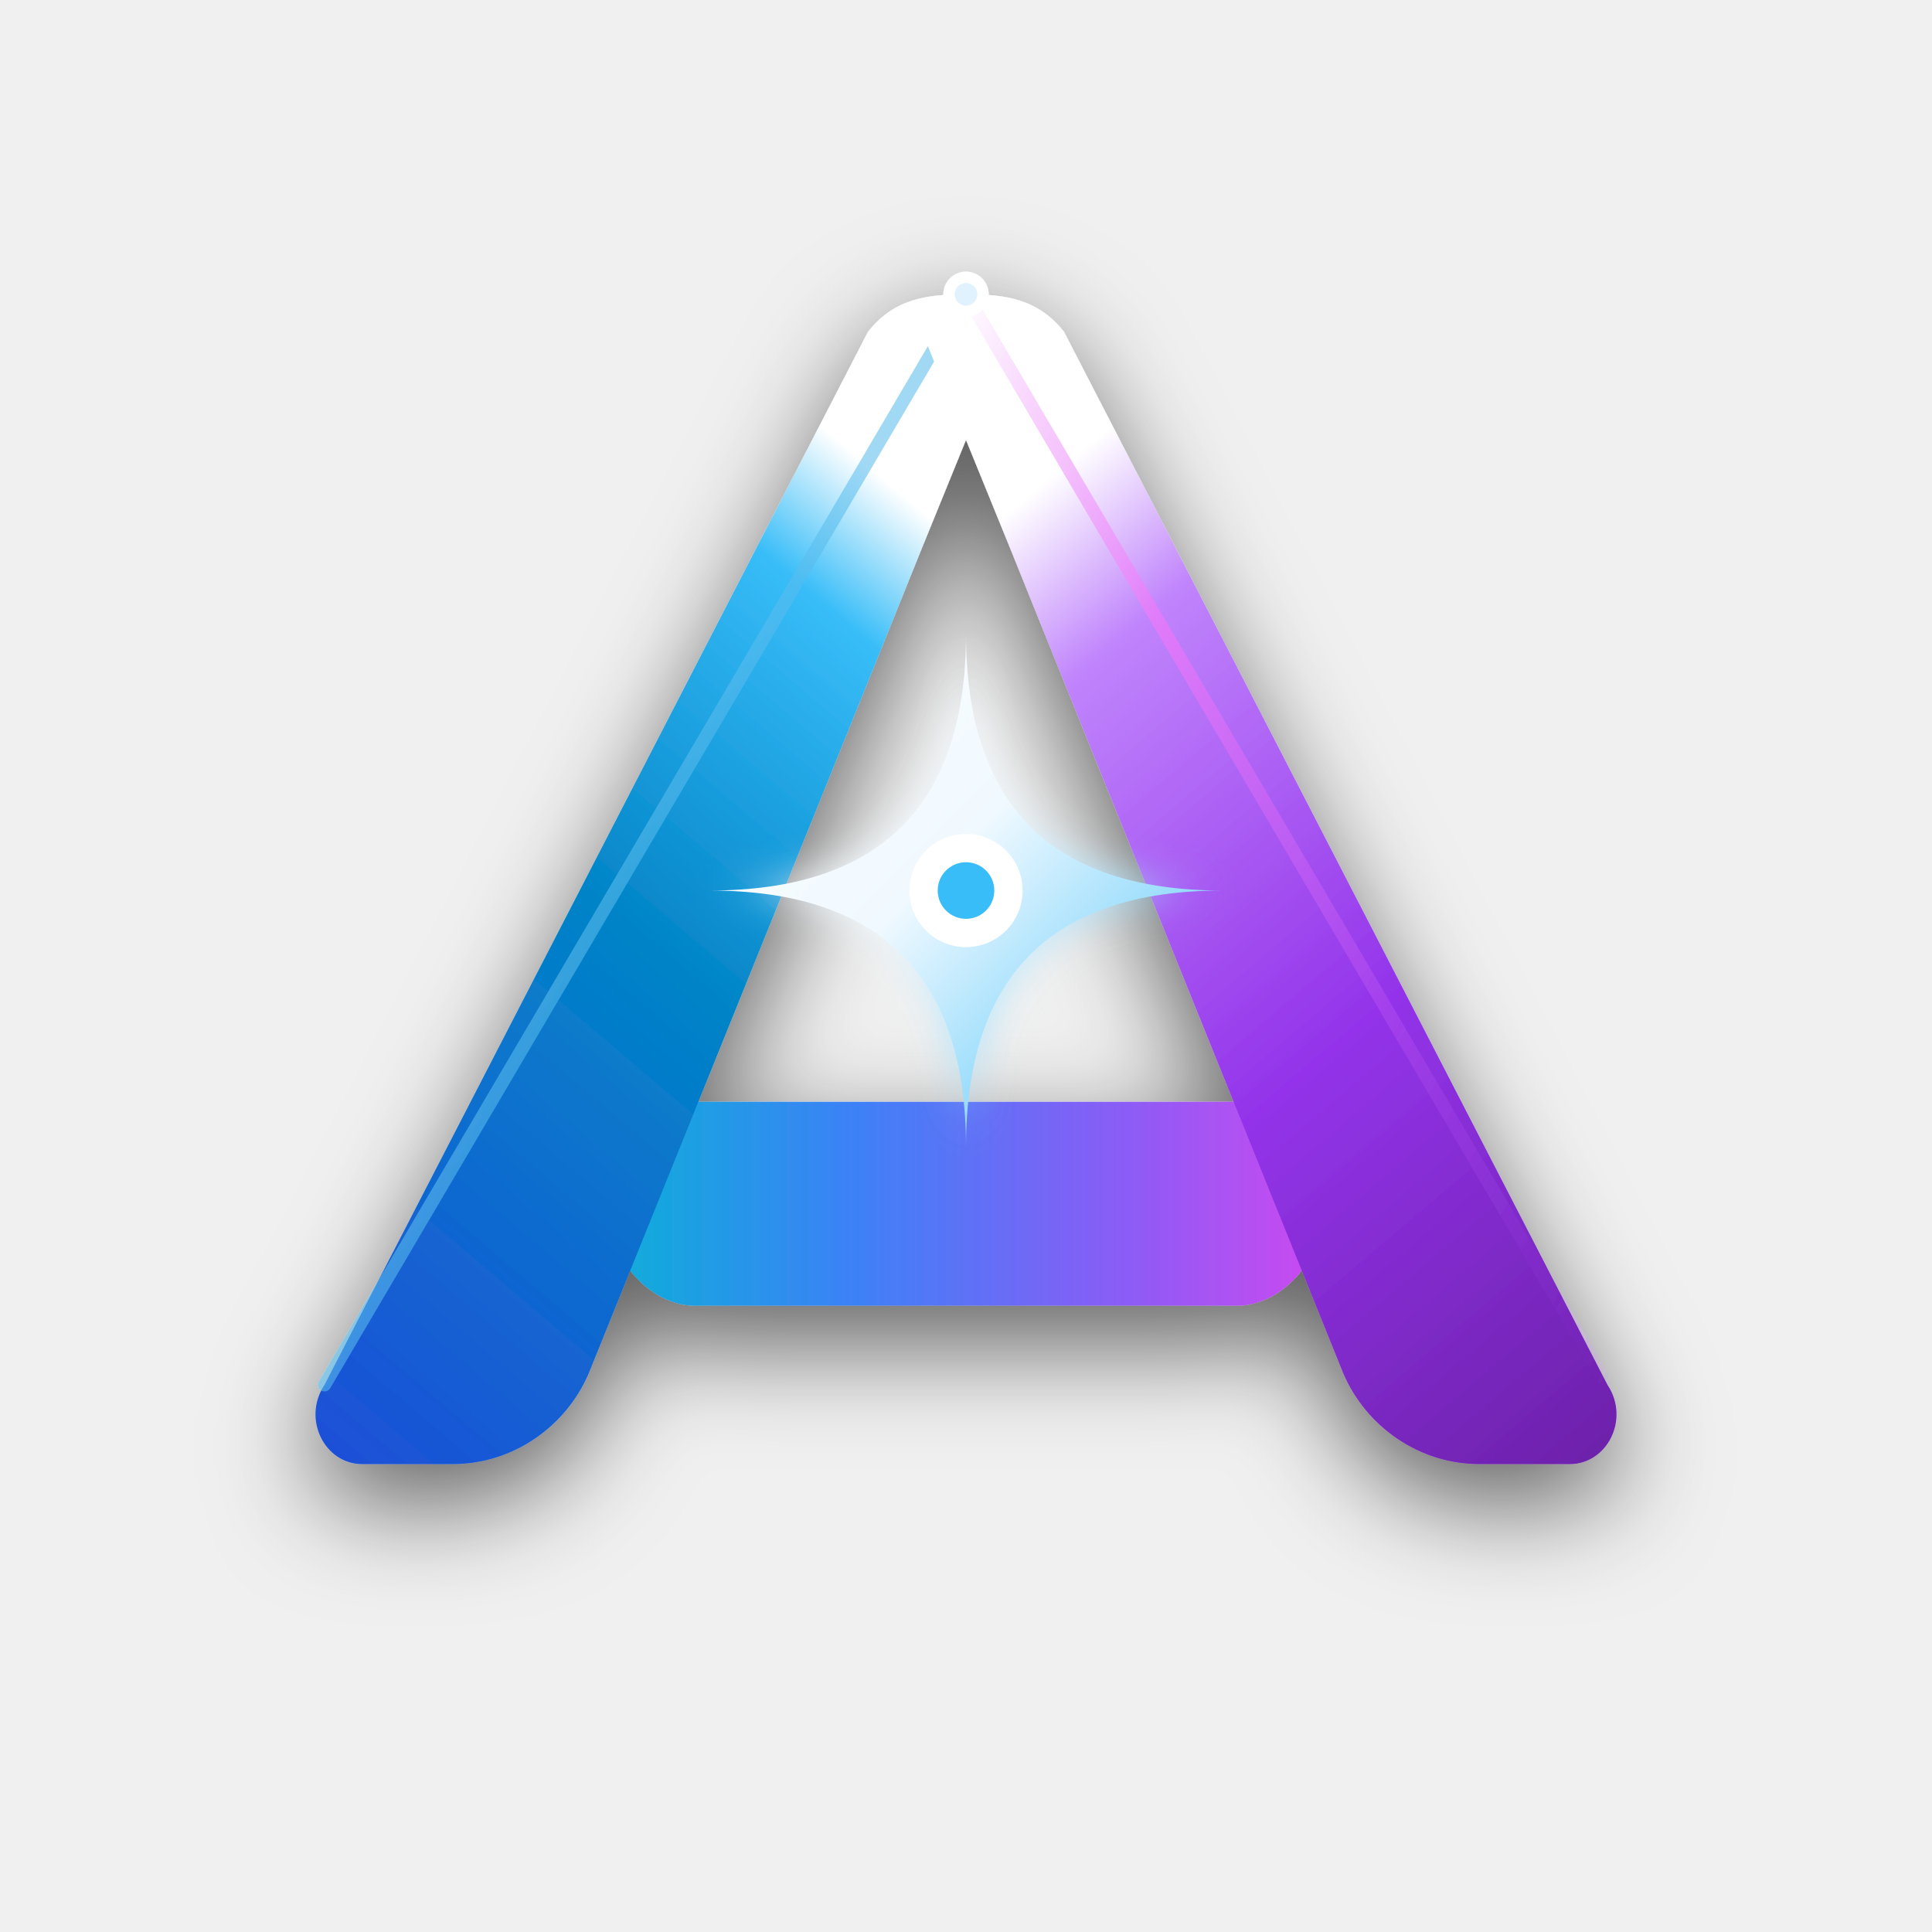
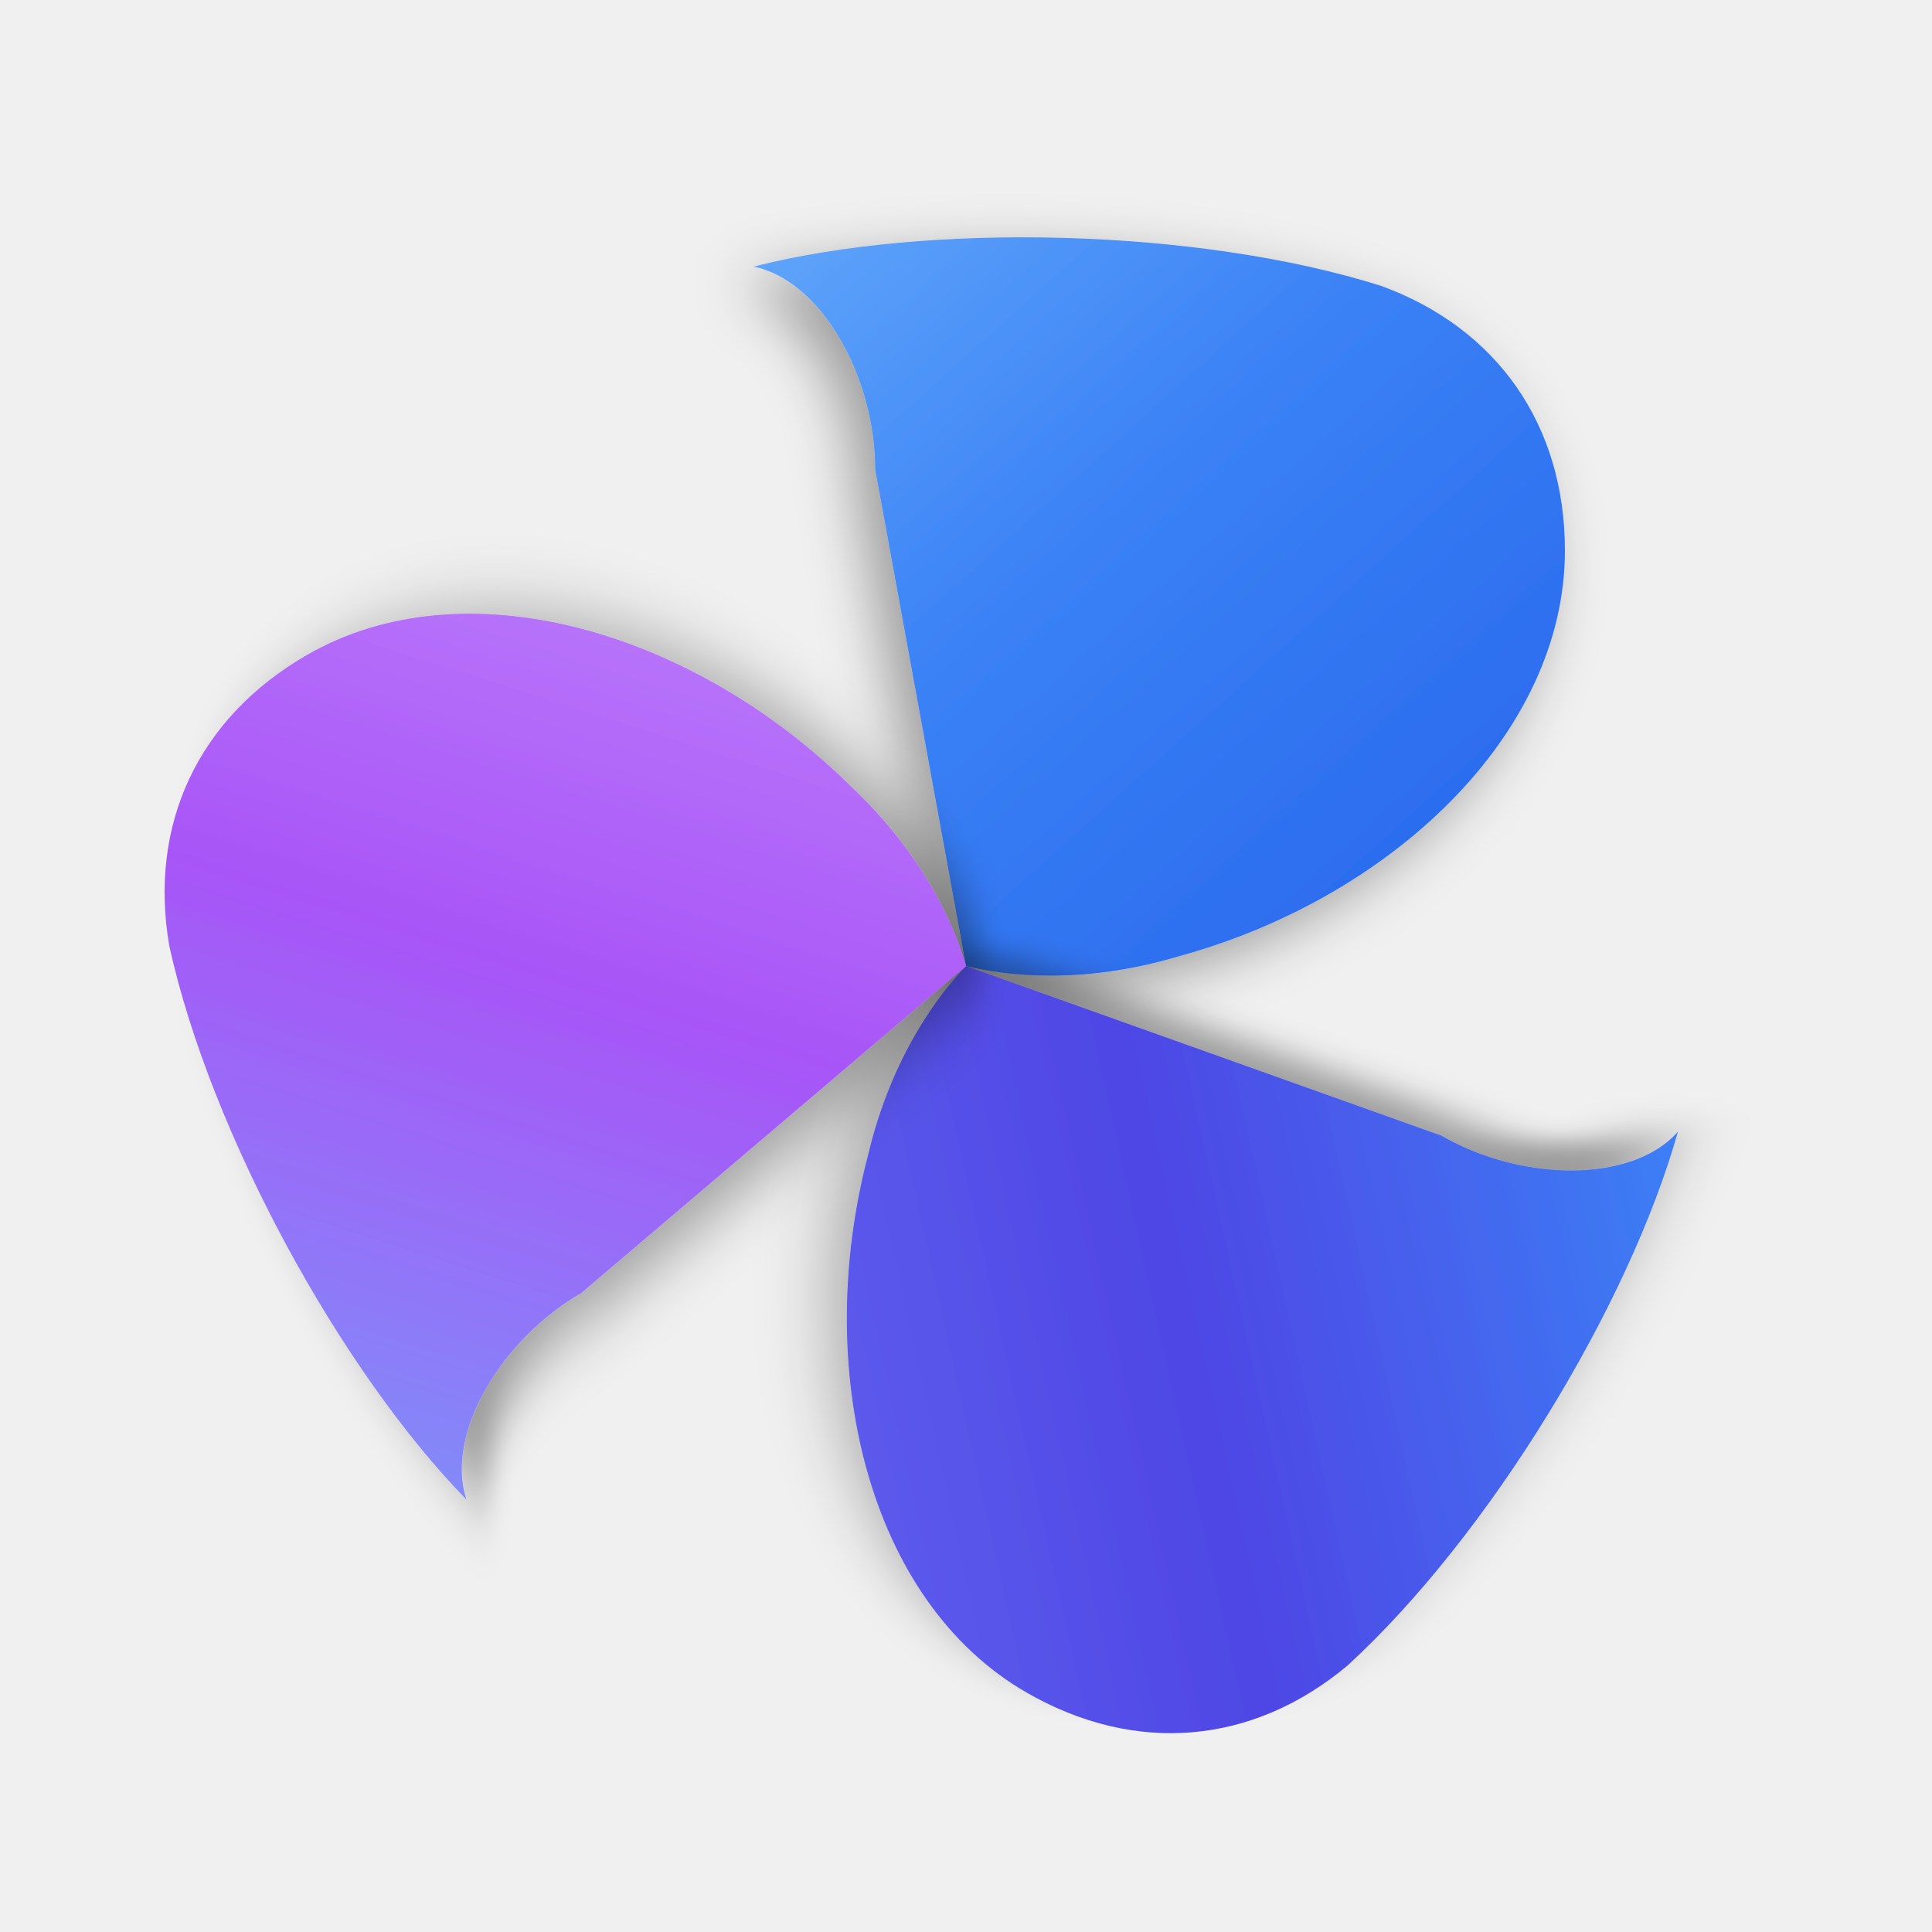
- <svg xmlns="http://www.w3.org/2000/svg" viewBox="0 0 512 512" width="100%" height="100%">
+ <svg xmlns="http://www.w3.org/2000/svg" viewBox="0 0 100 100" width="100%" height="100%">
  <defs>
-     <linearGradient id="leftWingGradT" x1="50%" y1="0%" x2="0%" y2="100%">
-       <stop offset="0%" stop-color="#FFFFFF" />
-       <stop offset="12%" stop-color="#38BDF8" />
-       <stop offset="45%" stop-color="#0284C7" />
-       <stop offset="100%" stop-color="#1D4ED8" />
+     <linearGradient id="aloGradTopT" x1="0%" y1="0%" x2="100%" y2="100%">
+       <stop offset="0%" stop-color="#60a5fa" />
+       <stop offset="40%" stop-color="#3b82f6" />
+       <stop offset="100%" stop-color="#2563eb" />
    </linearGradient>
-     <linearGradient id="rightWingGradT" x1="50%" y1="0%" x2="100%" y2="100%">
-       <stop offset="0%" stop-color="#FFFFFF" />
-       <stop offset="15%" stop-color="#C084FC" />
-       <stop offset="55%" stop-color="#9333EA" />
-       <stop offset="100%" stop-color="#6B21A8" />
+     <linearGradient id="aloGradRightT" x1="0%" y1="0%" x2="100%" y2="100%">
+       <stop offset="0%" stop-color="#3b82f6" />
+       <stop offset="50%" stop-color="#4f46e5" />
+       <stop offset="100%" stop-color="#6366f1" />
    </linearGradient>
-     <linearGradient id="bridgeGradT" x1="0%" y1="50%" x2="100%" y2="50%">
-       <stop offset="0%" stop-color="#06B6D4" />
-       <stop offset="35%" stop-color="#3B82F6" />
-       <stop offset="70%" stop-color="#8B5CF6" />
-       <stop offset="100%" stop-color="#D946EF" />
+     <linearGradient id="aloGradLeftT" x1="0%" y1="0%" x2="100%" y2="100%">
+       <stop offset="0%" stop-color="#818cf8" />
+       <stop offset="50%" stop-color="#a855f7" />
+       <stop offset="100%" stop-color="#c084fc" />
    </linearGradient>
-     <linearGradient id="sparkGradT" x1="0%" y1="0%" x2="100%" y2="100%">
-       <stop offset="0%" stop-color="#FFFFFF" />
-       <stop offset="45%" stop-color="#F0F9FF" />
-       <stop offset="100%" stop-color="#38BDF8" />
-     </linearGradient>
-     <linearGradient id="leftEdgeLightT" x1="0%" y1="0%" x2="100%" y2="100%">
-       <stop offset="0%" stop-color="#FFFFFF" stop-opacity="1" />
-       <stop offset="30%" stop-color="#7DD3FC" stop-opacity="0.8" />
-       <stop offset="100%" stop-color="#0284C7" stop-opacity="0" />
-     </linearGradient>
-     <linearGradient id="rightEdgeLightT" x1="0%" y1="0%" x2="100%" y2="100%">
-       <stop offset="0%" stop-color="#FFFFFF" stop-opacity="1" />
-       <stop offset="30%" stop-color="#E879F9" stop-opacity="0.8" />
-       <stop offset="100%" stop-color="#9333EA" stop-opacity="0" />
-     </linearGradient>
-     <filter id="shadow3DT" x="-20%" y="-20%" width="140%" height="140%">
-       <feDropShadow dx="0" dy="10" stdDeviation="14" flood-color="#000000" flood-opacity="0.6" />
-     </filter>
-     <filter id="bloomSparkT" x="-40%" y="-40%" width="180%" height="180%">
-       <feGaussianBlur stdDeviation="5" result="blur" />
-       <feMerge>
-         <feMergeNode in="blur" />
-         <feMergeNode in="SourceGraphic" />
-       </feMerge>
+     <filter id="aloBladeShadowT" x="-15%" y="-15%" width="130%" height="130%">
+       <feDropShadow dx="-1" dy="1" stdDeviation="1.5" flood-color="#000000" flood-opacity="0.35" />
    </filter>
  </defs>
-   <g filter="url(#shadow3DT)">
-     <path d="M 162 292 L 350 292 C 358 292 364 298 360 306 L 348 332 C 344 340 336 346 328 346 L 184 346 C 176 346 168 340 164 332 L 152 306 C 148 298 154 292 162 292 Z" fill="url(#bridgeGradT)" />
-     <path d="M 256 78 C 264 78 270 84 266 92 L 244 146 L 156 364 C 150 378 136 388 120 388 L 96 388 C 86 388 80 376 86 367 L 230 88 C 237 79 246 78 256 78 Z" fill="url(#leftWingGradT)" />
-     <path d="M 256 78 L 86 367" fill="none" stroke="url(#leftEdgeLightT)" stroke-width="3.5" stroke-linecap="round" />
-     <path d="M 256 78 C 248 78 242 84 246 92 L 268 146 L 356 364 C 362 378 376 388 392 388 L 416 388 C 426 388 432 376 426 367 L 282 88 C 275 79 266 78 256 78 Z" fill="url(#rightWingGradT)" />
-     <path d="M 256 78 L 426 367" fill="none" stroke="url(#rightEdgeLightT)" stroke-width="3.5" stroke-linecap="round" />
-     <circle cx="256" cy="78" r="6" fill="#FFFFFF" />
-     <circle cx="256" cy="78" r="3" fill="#E0F2FE" />
-   </g>
-   <g filter="url(#bloomSparkT)">
-     <path d="M 256 168 Q 256 236 188 236 Q 256 236 256 304 Q 256 236 324 236 Q 256 236 256 168 Z" fill="url(#sparkGradT)" />
-     <circle cx="256" cy="236" r="15" fill="#FFFFFF" />
-     <circle cx="256" cy="236" r="7.5" fill="#38BDF8" />
+   <g>
+     <path d="M 50.0 50.0 L 45.3 24.3 C 45.3 19.5 42.5 14.5 39.0 13.8 C 48.0 11.5 62.0 11.8 71.5 14.8 C 77.5 17.0 81.0 22.0 81.0 28.5 C 81.0 38.0 72.0 46.5 61.0 49.5 C 56.0 51.0 52.0 50.5 50.0 50.0 Z" fill="url(#aloGradTopT)" filter="url(#aloBladeShadowT)" />
+     <path d="M 50.0 50.0 L 45.3 24.3 C 45.3 19.5 42.5 14.5 39.0 13.8 C 48.0 11.5 62.0 11.8 71.5 14.8 C 77.5 17.0 81.0 22.0 81.0 28.5 C 81.0 38.0 72.0 46.5 61.0 49.5 C 56.0 51.0 52.0 50.5 50.0 50.0 Z" fill="url(#aloGradRightT)" transform="rotate(120 50 50)" filter="url(#aloBladeShadowT)" />
+     <path d="M 50.0 50.0 L 45.3 24.3 C 45.3 19.5 42.5 14.5 39.0 13.8 C 48.0 11.5 62.0 11.8 71.5 14.8 C 77.5 17.0 81.0 22.0 81.0 28.5 C 81.0 38.0 72.0 46.5 61.0 49.5 C 56.0 51.0 52.0 50.5 50.0 50.0 Z" fill="url(#aloGradLeftT)" transform="rotate(240 50 50)" filter="url(#aloBladeShadowT)" />
  </g>
</svg>
